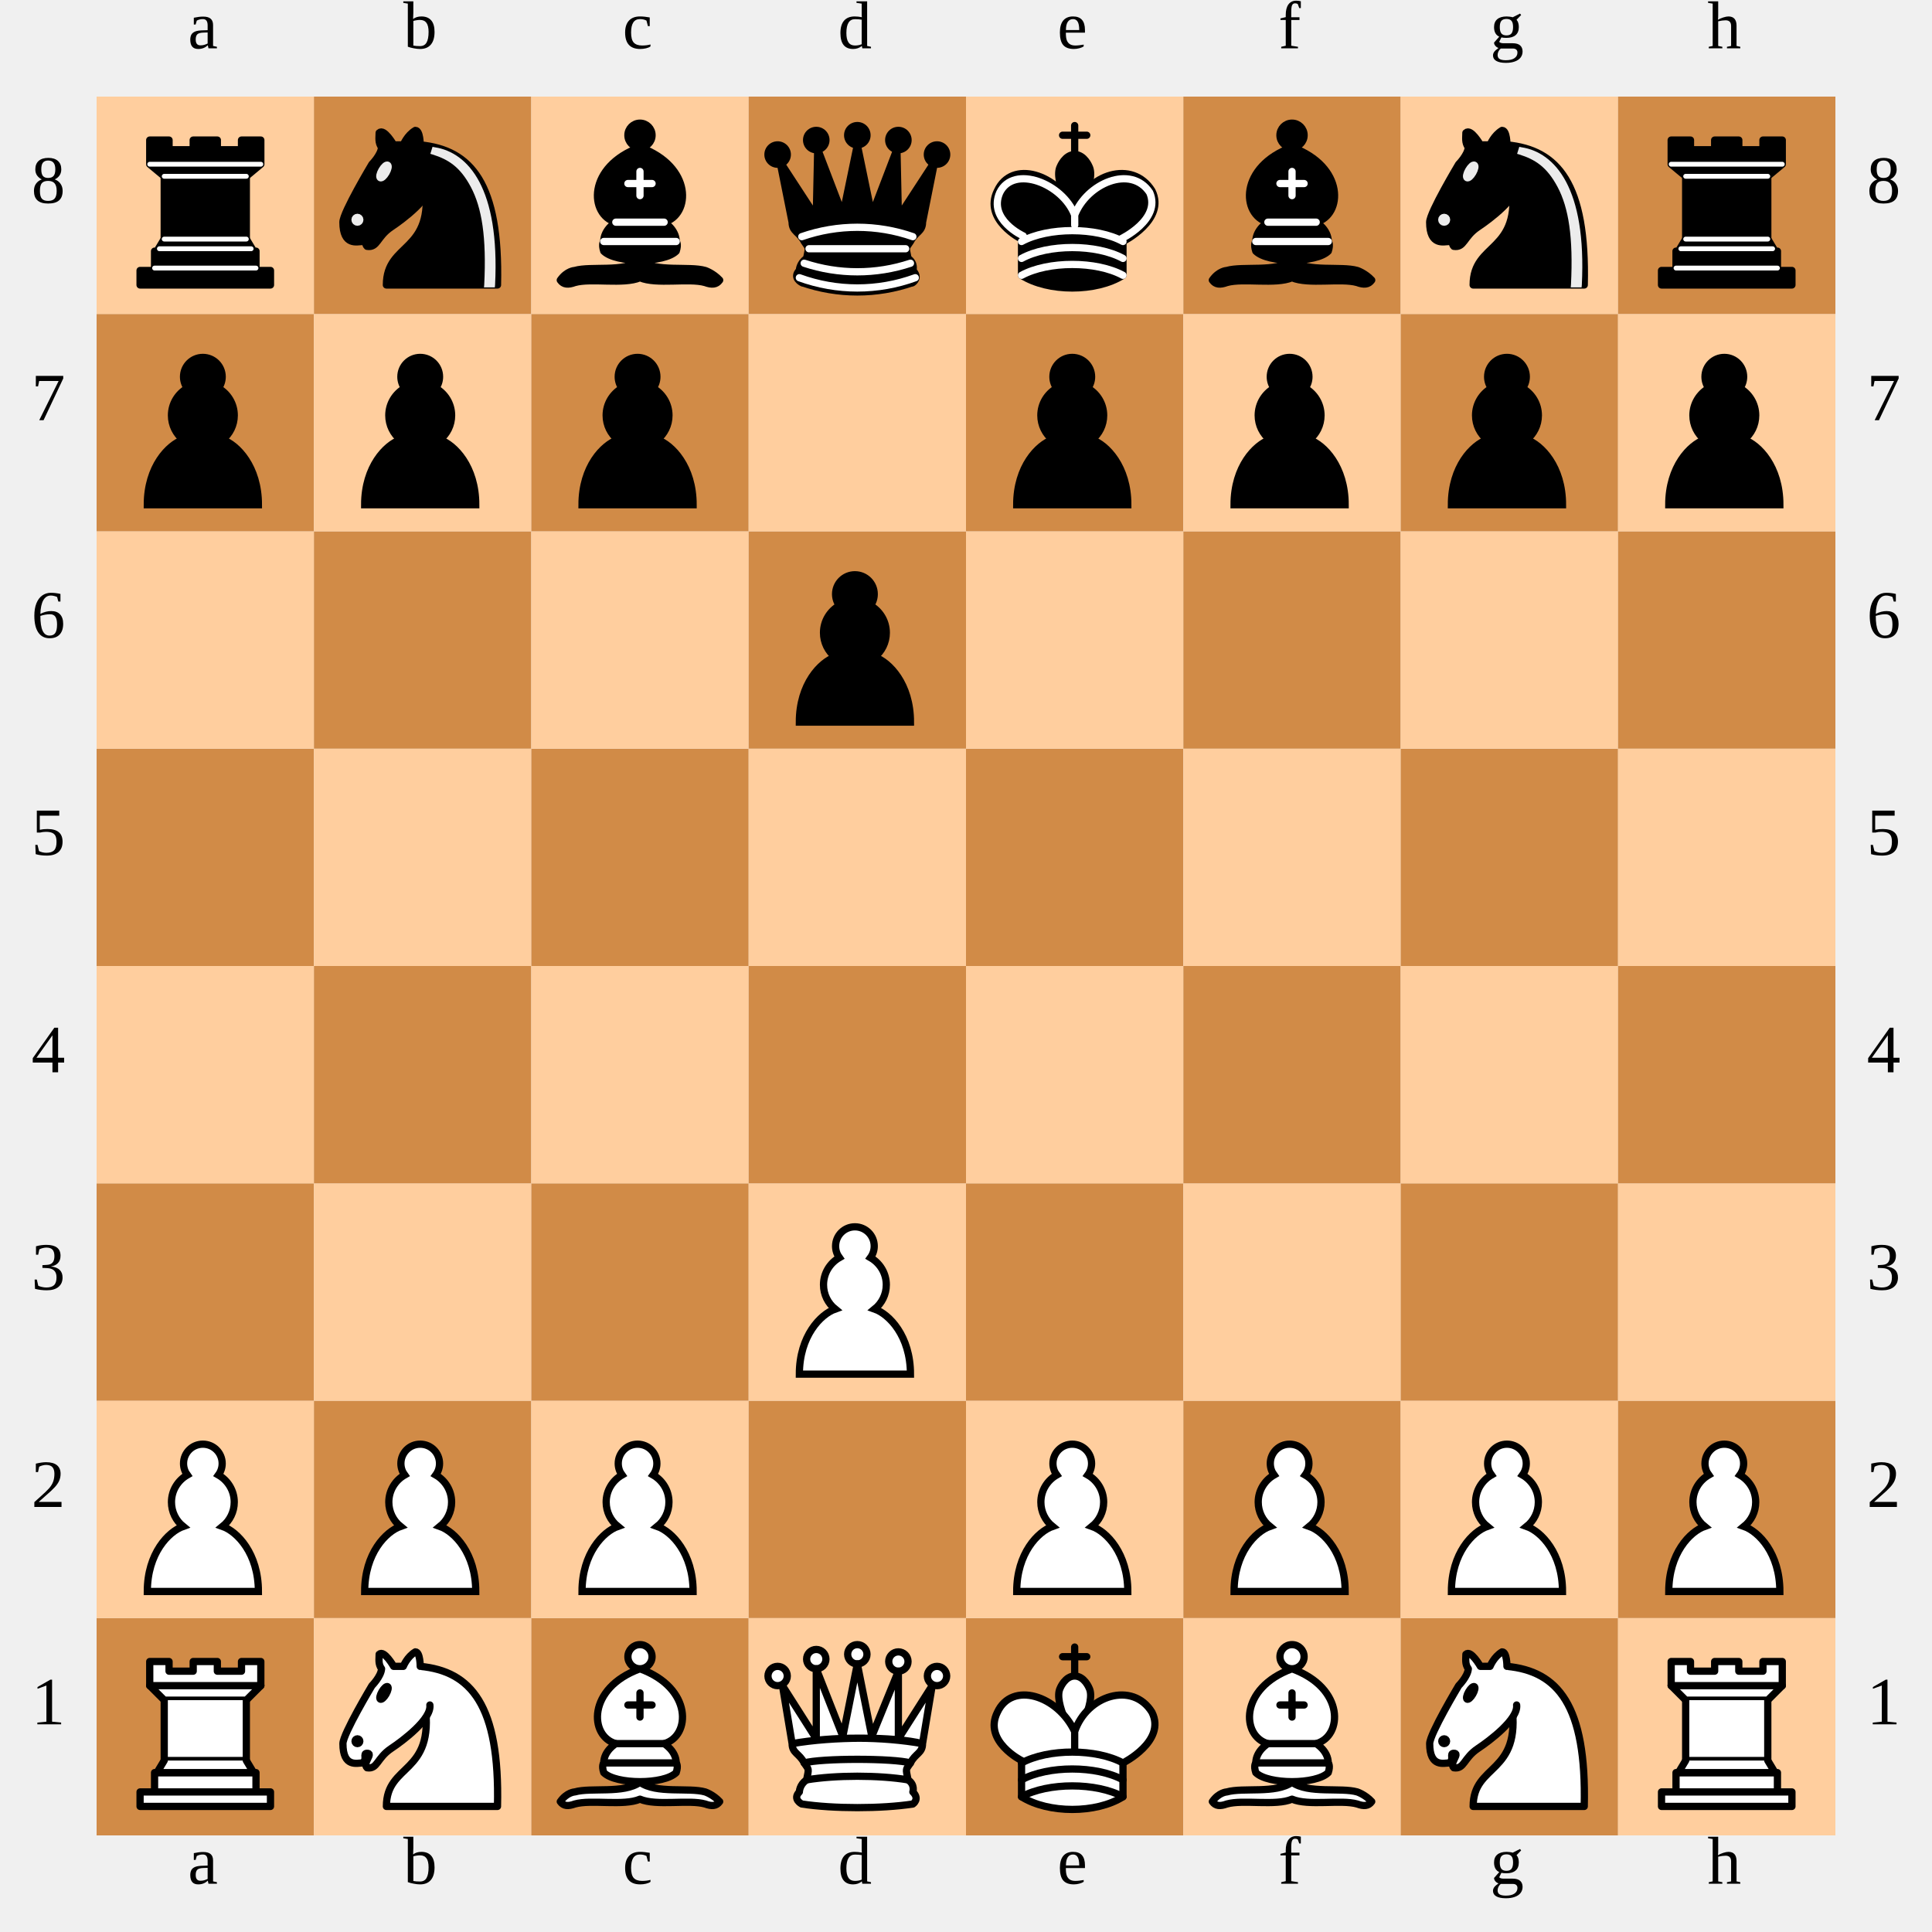
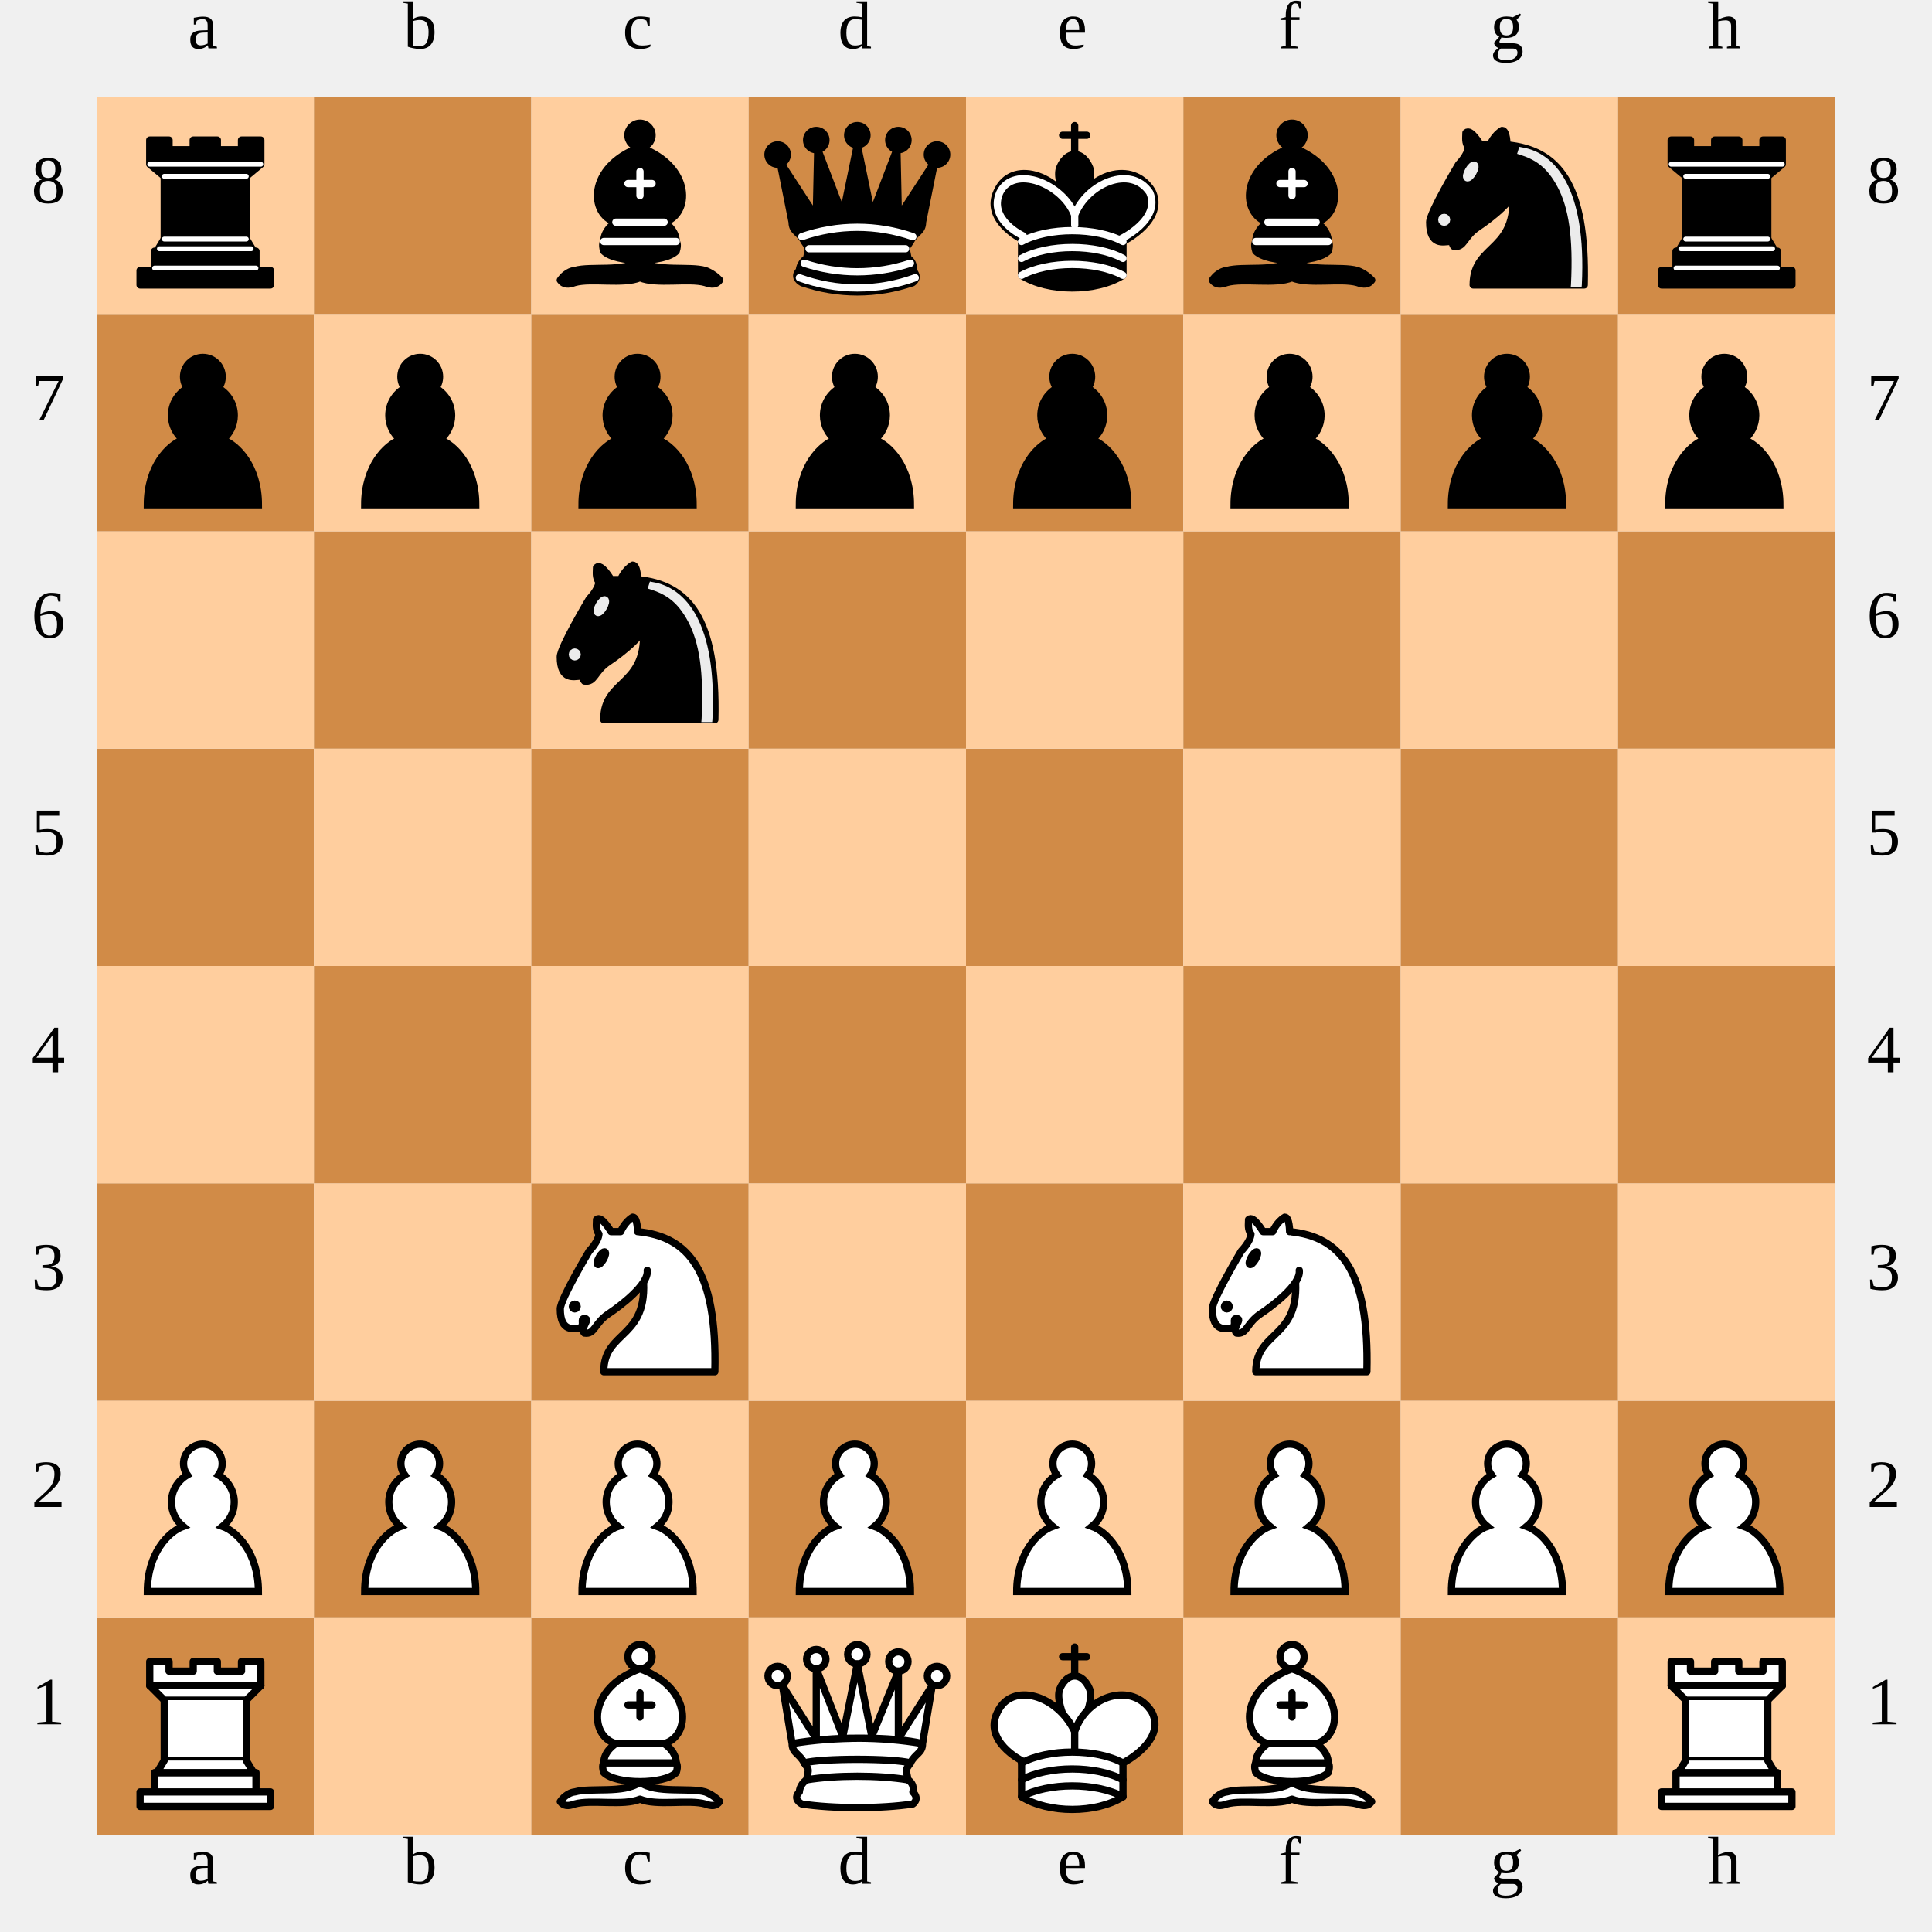
<svg xmlns="http://www.w3.org/2000/svg" xmlns:xlink="http://www.w3.org/1999/xlink" version="1.1" viewBox="0 0 400 400">
  <defs>
    <g class="white pawn" id="white-pawn">
      <path d="M22 9c-2.21 0-4 1.79-4 4 0 .89.29 1.71.78 2.38-1.95 1.12-3.28 3.21-3.28 5.62 0 2.03.94 3.84 2.41 5.03-3 1.06-7.41 5.55-7.41 13.47h23c0-7.92-4.41-12.41-7.41-13.47 1.47-1.19 2.41-3 2.41-5.03 0-2.41-1.33-4.5-3.28-5.62.49-.67.78-1.49.78-2.38 0-2.21-1.79-4-4-4z" fill="#fff" stroke="#000" stroke-linecap="round" stroke-width="1.5" />
    </g>
    <g class="white knight" fill="none" fill-rule="evenodd" id="white-knight" stroke="#000" stroke-linecap="round" stroke-linejoin="round" stroke-width="1.5">
      <path d="M 22,10 C 32.5,11 38.5,18 38,39 L 15,39 C 15,30 25,32.5 23,18" style="fill:#ffffff; stroke:#000000;" />
      <path d="M 24,18 C 24.38,20.91 18.45,25.37 16,27 C 13,29 13.18,31.34 11,31 C 9.958,30.06 12.41,27.96 11,28 C 10,28 11.19,29.23 10,30 C 9,30 5.997,31 6,26 C 6,24 12,14 12,14 C 12,14 13.89,12.1 14,10.5 C 13.27,9.506 13.5,8.5 13.5,7.5 C 14.5,6.5 16.5,10 16.5,10 L 18.5,10 C 18.5,10 19.28,8.008 21,7 C 22,7 22,10 22,10" style="fill:#ffffff; stroke:#000000;" />
      <path d="M 9.5 25.5 A 0.5 0.5 0 1 1 8.5,25.5 A 0.5 0.5 0 1 1 9.5 25.5 z" style="fill:#000000; stroke:#000000;" />
      <path d="M 15 15.5 A 0.5 1.5 0 1 1 14,15.5 A 0.5 1.5 0 1 1 15 15.5 z" style="fill:#000000; stroke:#000000;" transform="matrix(0.866,0.5,-0.5,0.866,9.693,-5.173)" />
    </g>
    <g class="white bishop" fill="none" fill-rule="evenodd" id="white-bishop" stroke="#000" stroke-linecap="round" stroke-linejoin="round" stroke-width="1.5">
      <g fill="#fff" stroke-linecap="butt">
        <path d="M9 36c3.39-.97 10.11.43 13.5-2 3.39 2.43 10.11 1.03 13.5 2 0 0 1.65.54 3 2-.68.97-1.65.99-3 .5-3.39-.97-10.11.46-13.5-1-3.39 1.46-10.11.03-13.5 1-1.354.49-2.323.47-3-.5 1.354-1.94 3-2 3-2zM15 32c2.5 2.5 12.5 2.5 15 0 .5-1.5 0-2 0-2 0-2.5-2.5-4-2.5-4 5.5-1.5 6-11.5-5-15.5-11 4-10.5 14-5 15.5 0 0-2.5 1.5-2.5 4 0 0-.5.5 0 2zM25 8a2.5 2.5 0 1 1-5 0 2.5 2.5 0 1 1 5 0z" />
      </g>
      <path d="M17.5 26h10M15 30h15m-7.5-14.5v5M20 18h5" stroke-linejoin="miter" />
    </g>
    <g class="white rook" fill="#fff" fill-rule="evenodd" id="white-rook" stroke="#000" stroke-linecap="round" stroke-linejoin="round" stroke-width="1.5">
      <path d="M9 39h27v-3H9v3zM12 36v-4h21v4H12zM11 14V9h4v2h5V9h5v2h5V9h4v5" stroke-linecap="butt" />
      <path d="M34 14l-3 3H14l-3-3" />
      <path d="M31 17v12.5H14V17" stroke-linecap="butt" stroke-linejoin="miter" />
      <path d="M31 29.5l1.5 2.5h-20l1.5-2.5" />
      <path d="M11 14h23" fill="none" stroke-linejoin="miter" />
    </g>
    <g class="white queen" fill="#fff" fill-rule="evenodd" id="white-queen" stroke="#000" stroke-linecap="round" stroke-linejoin="round" stroke-width="1.5">
      <path d="M8 12a2 2 0 1 1-4 0 2 2 0 1 1 4 0zM24.5 7.5a2 2 0 1 1-4 0 2 2 0 1 1 4 0zM41 12a2 2 0 1 1-4 0 2 2 0 1 1 4 0zM16 8.5a2 2 0 1 1-4 0 2 2 0 1 1 4 0zM33 9a2 2 0 1 1-4 0 2 2 0 1 1 4 0z" />
      <path d="M9 26c8.5-1.5 21-1.5 27 0l2-12-7 11V11l-5.5 13.5-3-15-3 15-5.5-14V25L7 14l2 12zM9 26c0 2 1.5 2 2.5 4 1 1.5 1 1 .5 3.5-1.5 1-1.5 2.5-1.5 2.5-1.5 1.5.5 2.5.5 2.5 6.5 1 16.5 1 23 0 0 0 1.5-1 0-2.5 0 0 .5-1.5-1-2.5-.5-2.5-.5-2 .5-3.5 1-2 2.5-2 2.5-4-8.5-1.5-18.5-1.5-27 0z" stroke-linecap="butt" />
      <path d="M11.5 30c3.5-1 18.5-1 22 0M12 33.5c6-1 15-1 21 0" fill="none" />
    </g>
    <g class="white king" fill="none" fill-rule="evenodd" id="white-king" stroke="#000" stroke-linecap="round" stroke-linejoin="round" stroke-width="1.5">
      <path d="M22.5 11.63V6M20 8h5" stroke-linejoin="miter" />
      <path d="M22.5 25s4.5-7.5 3-10.5c0 0-1-2.5-3-2.5s-3 2.5-3 2.5c-1.5 3 3 10.5 3 10.5" fill="#fff" stroke-linecap="butt" stroke-linejoin="miter" />
      <path d="M11.5 37c5.5 3.5 15.5 3.5 21 0v-7s9-4.5 6-10.5c-4-6.5-13.5-3.5-16 4V27v-3.5c-3.5-7.5-13-10.5-16-4-3 6 5 10 5 10V37z" fill="#fff" />
      <path d="M11.5 30c5.5-3 15.5-3 21 0m-21 3.5c5.5-3 15.5-3 21 0m-21 3.5c5.5-3 15.5-3 21 0" />
    </g>
    <g class="black pawn" id="black-pawn">
      <path d="M22 9c-2.21 0-4 1.79-4 4 0 .89.29 1.71.78 2.38-1.95 1.12-3.28 3.21-3.28 5.62 0 2.03.94 3.84 2.41 5.03-3 1.06-7.41 5.55-7.41 13.47h23c0-7.92-4.41-12.41-7.41-13.47 1.47-1.19 2.41-3 2.41-5.03 0-2.41-1.33-4.5-3.28-5.62.49-.67.78-1.49.78-2.38 0-2.21-1.79-4-4-4z" stroke="#000" stroke-linecap="round" stroke-width="1.5" />
    </g>
    <g class="black knight" fill="none" fill-rule="evenodd" id="black-knight" stroke="#000" stroke-linecap="round" stroke-linejoin="round" stroke-width="1.5">
      <path d="M 22,10 C 32.5,11 38.5,18 38,39 L 15,39 C 15,30 25,32.5 23,18" style="fill:#000000; stroke:#000000;" />
      <path d="M 24,18 C 24.38,20.91 18.45,25.37 16,27 C 13,29 13.18,31.34 11,31 C 9.958,30.06 12.41,27.96 11,28 C 10,28 11.19,29.23 10,30 C 9,30 5.997,31 6,26 C 6,24 12,14 12,14 C 12,14 13.89,12.1 14,10.5 C 13.27,9.506 13.5,8.5 13.5,7.5 C 14.5,6.5 16.5,10 16.5,10 L 18.5,10 C 18.5,10 19.28,8.008 21,7 C 22,7 22,10 22,10" style="fill:#000000; stroke:#000000;" />
      <path d="M 9.5 25.5 A 0.5 0.5 0 1 1 8.5,25.5 A 0.5 0.5 0 1 1 9.5 25.5 z" style="fill:#ececec; stroke:#ececec;" />
      <path d="M 15 15.5 A 0.5 1.5 0 1 1 14,15.5 A 0.5 1.5 0 1 1 15 15.5 z" style="fill:#ececec; stroke:#ececec;" transform="matrix(0.866,0.5,-0.5,0.866,9.693,-5.173)" />
      <path d="M 24.55,10.4 L 24.1,11.85 L 24.6,12 C 27.75,13 30.25,14.49 32.5,18.75 C 34.75,23.01 35.75,29.06 35.25,39 L 35.2,39.5 L 37.45,39.5 L 37.5,39 C 38,28.94 36.62,22.15 34.25,17.66 C 31.88,13.17 28.46,11.02 25.06,10.5 L 24.55,10.4 z " style="fill:#ececec; stroke:none;" />
    </g>
    <g class="black bishop" fill="none" fill-rule="evenodd" id="black-bishop" stroke="#000" stroke-linecap="round" stroke-linejoin="round" stroke-width="1.5">
      <path d="M9 36c3.39-.97 10.11.43 13.5-2 3.39 2.43 10.11 1.03 13.5 2 0 0 1.65.54 3 2-.68.97-1.65.99-3 .5-3.39-.97-10.11.46-13.5-1-3.39 1.46-10.11.03-13.5 1-1.354.49-2.323.47-3-.5 1.354-1.94 3-2 3-2zm6-4c2.5 2.5 12.5 2.5 15 0 .5-1.5 0-2 0-2 0-2.5-2.5-4-2.5-4 5.5-1.5 6-11.5-5-15.5-11 4-10.5 14-5 15.5 0 0-2.5 1.5-2.5 4 0 0-.5.5 0 2zM25 8a2.5 2.5 0 1 1-5 0 2.5 2.5 0 1 1 5 0z" fill="#000" stroke-linecap="butt" />
      <path d="M17.5 26h10M15 30h15m-7.5-14.5v5M20 18h5" stroke="#fff" stroke-linejoin="miter" />
    </g>
    <g class="black rook" fill="#000" fill-rule="evenodd" id="black-rook" stroke="#000" stroke-linecap="round" stroke-linejoin="round" stroke-width="1.5">
      <path d="M9 39h27v-3H9v3zM12.5 32l1.5-2.5h17l1.5 2.5h-20zM12 36v-4h21v4H12z" stroke-linecap="butt" />
      <path d="M14 29.5v-13h17v13H14z" stroke-linecap="butt" stroke-linejoin="miter" />
      <path d="M14 16.5L11 14h23l-3 2.5H14zM11 14V9h4v2h5V9h5v2h5V9h4v5H11z" stroke-linecap="butt" />
      <path d="M12 35.5h21M13 31.5h19M14 29.5h17M14 16.5h17M11 14h23" fill="none" stroke="#fff" stroke-linejoin="miter" stroke-width="1" />
    </g>
    <g class="black queen" fill="#000" fill-rule="evenodd" id="black-queen" stroke="#000" stroke-linecap="round" stroke-linejoin="round" stroke-width="1.5">
      <g fill="#000" stroke="none">
        <circle cx="6" cy="12" r="2.75" />
        <circle cx="14" cy="9" r="2.75" />
        <circle cx="22.5" cy="8" r="2.75" />
        <circle cx="31" cy="9" r="2.75" />
        <circle cx="39" cy="12" r="2.75" />
      </g>
      <path d="M9 26c8.5-1.5 21-1.5 27 0l2.5-12.5L31 25l-.3-14.1-5.2 13.6-3-14.5-3 14.5-5.2-13.6L14 25 6.5 13.5 9 26zM9 26c0 2 1.5 2 2.5 4 1 1.5 1 1 .5 3.5-1.5 1-1.5 2.5-1.5 2.5-1.5 1.5.5 2.5.5 2.5 6.5 1 16.5 1 23 0 0 0 1.5-1 0-2.5 0 0 .5-1.5-1-2.5-.5-2.5-.5-2 .5-3.5 1-2 2.5-2 2.5-4-8.5-1.5-18.5-1.5-27 0z" stroke-linecap="butt" />
      <path d="M11 38.5a35 35 1 0 0 23 0" fill="none" stroke-linecap="butt" />
      <path d="M11 29a35 35 1 0 1 23 0M12.5 31.5h20M11.5 34.5a35 35 1 0 0 22 0M10.5 37.5a35 35 1 0 0 24 0" fill="none" stroke="#fff" />
    </g>
    <g class="black king" fill="none" fill-rule="evenodd" id="black-king" stroke="#000" stroke-linecap="round" stroke-linejoin="round" stroke-width="1.5">
      <path d="M22.5 11.63V6" stroke-linejoin="miter" />
      <path d="M22.5 25s4.5-7.5 3-10.5c0 0-1-2.5-3-2.5s-3 2.5-3 2.5c-1.5 3 3 10.5 3 10.5" fill="#000" stroke-linecap="butt" stroke-linejoin="miter" />
      <path d="M11.5 37c5.5 3.5 15.5 3.5 21 0v-7s9-4.5 6-10.5c-4-6.5-13.5-3.5-16 4V27v-3.5c-3.5-7.5-13-10.5-16-4-3 6 5 10 5 10V37z" fill="#000" />
      <path d="M20 8h5" stroke-linejoin="miter" />
      <path d="M32 29.5s8.5-4 6.03-9.65C34.15 14 25 18 22.5 24.5l.01 2.1-.01-2.1C20 18 9.906 14 6.997 19.85c-2.497 5.65 4.853 9 4.853 9M11.5 30c5.5-3 15.5-3 21 0m-21 3.5c5.5-3 15.5-3 21 0m-21 3.5c5.5-3 15.5-3 21 0" stroke="#fff" />
    </g>
  </defs>
  <rect class="square dark a1" fill="#d18b47" height="45" stroke="none" width="45" x="20" y="335" />
  <use transform="translate(20, 335)" xlink:href="#white-rook" />
  <rect class="square light b1" fill="#ffce9e" height="45" stroke="none" width="45" x="65" y="335" />
-   <use transform="translate(65, 335)" xlink:href="#white-knight" />
  <rect class="square dark c1" fill="#d18b47" height="45" stroke="none" width="45" x="110" y="335" />
  <use transform="translate(110, 335)" xlink:href="#white-bishop" />
  <rect class="square light d1" fill="#ffce9e" height="45" stroke="none" width="45" x="155" y="335" />
  <use transform="translate(155, 335)" xlink:href="#white-queen" />
  <rect class="square dark e1" fill="#d18b47" height="45" stroke="none" width="45" x="200" y="335" />
  <use transform="translate(200, 335)" xlink:href="#white-king" />
  <rect class="square light f1" fill="#ffce9e" height="45" stroke="none" width="45" x="245" y="335" />
  <use transform="translate(245, 335)" xlink:href="#white-bishop" />
  <rect class="square dark g1" fill="#d18b47" height="45" stroke="none" width="45" x="290" y="335" />
-   <use transform="translate(290, 335)" xlink:href="#white-knight" />
  <rect class="square light h1" fill="#ffce9e" height="45" stroke="none" width="45" x="335" y="335" />
  <use transform="translate(335, 335)" xlink:href="#white-rook" />
  <rect class="square light a2" fill="#ffce9e" height="45" stroke="none" width="45" x="20" y="290" />
  <use transform="translate(20, 290)" xlink:href="#white-pawn" />
  <rect class="square dark b2" fill="#d18b47" height="45" stroke="none" width="45" x="65" y="290" />
  <use transform="translate(65, 290)" xlink:href="#white-pawn" />
  <rect class="square light c2" fill="#ffce9e" height="45" stroke="none" width="45" x="110" y="290" />
  <use transform="translate(110, 290)" xlink:href="#white-pawn" />
  <rect class="square dark d2" fill="#d18b47" height="45" stroke="none" width="45" x="155" y="290" />
+   <use transform="translate(155, 290)" xlink:href="#white-pawn" />
  <rect class="square light e2" fill="#ffce9e" height="45" stroke="none" width="45" x="200" y="290" />
  <use transform="translate(200, 290)" xlink:href="#white-pawn" />
  <rect class="square dark f2" fill="#d18b47" height="45" stroke="none" width="45" x="245" y="290" />
  <use transform="translate(245, 290)" xlink:href="#white-pawn" />
  <rect class="square light g2" fill="#ffce9e" height="45" stroke="none" width="45" x="290" y="290" />
  <use transform="translate(290, 290)" xlink:href="#white-pawn" />
  <rect class="square dark h2" fill="#d18b47" height="45" stroke="none" width="45" x="335" y="290" />
  <use transform="translate(335, 290)" xlink:href="#white-pawn" />
  <rect class="square dark a3" fill="#d18b47" height="45" stroke="none" width="45" x="20" y="245" />
  <rect class="square light b3" fill="#ffce9e" height="45" stroke="none" width="45" x="65" y="245" />
  <rect class="square dark c3" fill="#d18b47" height="45" stroke="none" width="45" x="110" y="245" />
+   <use transform="translate(110, 245)" xlink:href="#white-knight" />
  <rect class="square light d3" fill="#ffce9e" height="45" stroke="none" width="45" x="155" y="245" />
-   <use transform="translate(155, 245)" xlink:href="#white-pawn" />
  <rect class="square dark e3" fill="#d18b47" height="45" stroke="none" width="45" x="200" y="245" />
  <rect class="square light f3" fill="#ffce9e" height="45" stroke="none" width="45" x="245" y="245" />
+   <use transform="translate(245, 245)" xlink:href="#white-knight" />
  <rect class="square dark g3" fill="#d18b47" height="45" stroke="none" width="45" x="290" y="245" />
  <rect class="square light h3" fill="#ffce9e" height="45" stroke="none" width="45" x="335" y="245" />
  <rect class="square light a4" fill="#ffce9e" height="45" stroke="none" width="45" x="20" y="200" />
  <rect class="square dark b4" fill="#d18b47" height="45" stroke="none" width="45" x="65" y="200" />
  <rect class="square light c4" fill="#ffce9e" height="45" stroke="none" width="45" x="110" y="200" />
  <rect class="square dark d4" fill="#d18b47" height="45" stroke="none" width="45" x="155" y="200" />
  <rect class="square light e4" fill="#ffce9e" height="45" stroke="none" width="45" x="200" y="200" />
  <rect class="square dark f4" fill="#d18b47" height="45" stroke="none" width="45" x="245" y="200" />
  <rect class="square light g4" fill="#ffce9e" height="45" stroke="none" width="45" x="290" y="200" />
  <rect class="square dark h4" fill="#d18b47" height="45" stroke="none" width="45" x="335" y="200" />
  <rect class="square dark a5" fill="#d18b47" height="45" stroke="none" width="45" x="20" y="155" />
  <rect class="square light b5" fill="#ffce9e" height="45" stroke="none" width="45" x="65" y="155" />
  <rect class="square dark c5" fill="#d18b47" height="45" stroke="none" width="45" x="110" y="155" />
  <rect class="square light d5" fill="#ffce9e" height="45" stroke="none" width="45" x="155" y="155" />
  <rect class="square dark e5" fill="#d18b47" height="45" stroke="none" width="45" x="200" y="155" />
  <rect class="square light f5" fill="#ffce9e" height="45" stroke="none" width="45" x="245" y="155" />
  <rect class="square dark g5" fill="#d18b47" height="45" stroke="none" width="45" x="290" y="155" />
  <rect class="square light h5" fill="#ffce9e" height="45" stroke="none" width="45" x="335" y="155" />
  <rect class="square light a6" fill="#ffce9e" height="45" stroke="none" width="45" x="20" y="110" />
  <rect class="square dark b6" fill="#d18b47" height="45" stroke="none" width="45" x="65" y="110" />
  <rect class="square light c6" fill="#ffce9e" height="45" stroke="none" width="45" x="110" y="110" />
+   <use transform="translate(110, 110)" xlink:href="#black-knight" />
  <rect class="square dark d6" fill="#d18b47" height="45" stroke="none" width="45" x="155" y="110" />
-   <use transform="translate(155, 110)" xlink:href="#black-pawn" />
  <rect class="square light e6" fill="#ffce9e" height="45" stroke="none" width="45" x="200" y="110" />
  <rect class="square dark f6" fill="#d18b47" height="45" stroke="none" width="45" x="245" y="110" />
  <rect class="square light g6" fill="#ffce9e" height="45" stroke="none" width="45" x="290" y="110" />
  <rect class="square dark h6" fill="#d18b47" height="45" stroke="none" width="45" x="335" y="110" />
  <rect class="square dark a7" fill="#d18b47" height="45" stroke="none" width="45" x="20" y="65" />
  <use transform="translate(20, 65)" xlink:href="#black-pawn" />
  <rect class="square light b7" fill="#ffce9e" height="45" stroke="none" width="45" x="65" y="65" />
  <use transform="translate(65, 65)" xlink:href="#black-pawn" />
  <rect class="square dark c7" fill="#d18b47" height="45" stroke="none" width="45" x="110" y="65" />
  <use transform="translate(110, 65)" xlink:href="#black-pawn" />
  <rect class="square light d7" fill="#ffce9e" height="45" stroke="none" width="45" x="155" y="65" />
+   <use transform="translate(155, 65)" xlink:href="#black-pawn" />
  <rect class="square dark e7" fill="#d18b47" height="45" stroke="none" width="45" x="200" y="65" />
  <use transform="translate(200, 65)" xlink:href="#black-pawn" />
  <rect class="square light f7" fill="#ffce9e" height="45" stroke="none" width="45" x="245" y="65" />
  <use transform="translate(245, 65)" xlink:href="#black-pawn" />
  <rect class="square dark g7" fill="#d18b47" height="45" stroke="none" width="45" x="290" y="65" />
  <use transform="translate(290, 65)" xlink:href="#black-pawn" />
  <rect class="square light h7" fill="#ffce9e" height="45" stroke="none" width="45" x="335" y="65" />
  <use transform="translate(335, 65)" xlink:href="#black-pawn" />
  <rect class="square light a8" fill="#ffce9e" height="45" stroke="none" width="45" x="20" y="20" />
  <use transform="translate(20, 20)" xlink:href="#black-rook" />
  <rect class="square dark b8" fill="#d18b47" height="45" stroke="none" width="45" x="65" y="20" />
-   <use transform="translate(65, 20)" xlink:href="#black-knight" />
  <rect class="square light c8" fill="#ffce9e" height="45" stroke="none" width="45" x="110" y="20" />
  <use transform="translate(110, 20)" xlink:href="#black-bishop" />
  <rect class="square dark d8" fill="#d18b47" height="45" stroke="none" width="45" x="155" y="20" />
  <use transform="translate(155, 20)" xlink:href="#black-queen" />
  <rect class="square light e8" fill="#ffce9e" height="45" stroke="none" width="45" x="200" y="20" />
  <use transform="translate(200, 20)" xlink:href="#black-king" />
  <rect class="square dark f8" fill="#d18b47" height="45" stroke="none" width="45" x="245" y="20" />
  <use transform="translate(245, 20)" xlink:href="#black-bishop" />
  <rect class="square light g8" fill="#ffce9e" height="45" stroke="none" width="45" x="290" y="20" />
  <use transform="translate(290, 20)" xlink:href="#black-knight" />
  <rect class="square dark h8" fill="#d18b47" height="45" stroke="none" width="45" x="335" y="20" />
  <use transform="translate(335, 20)" xlink:href="#black-rook" />
  <text alignment-baseline="middle" font-size="14" text-anchor="middle" x="42" y="10">a</text>
  <text alignment-baseline="middle" font-size="14" text-anchor="middle" x="42" y="390">a</text>
  <text alignment-baseline="middle" font-size="14" text-anchor="middle" x="87" y="10">b</text>
  <text alignment-baseline="middle" font-size="14" text-anchor="middle" x="87" y="390">b</text>
  <text alignment-baseline="middle" font-size="14" text-anchor="middle" x="132" y="10">c</text>
  <text alignment-baseline="middle" font-size="14" text-anchor="middle" x="132" y="390">c</text>
  <text alignment-baseline="middle" font-size="14" text-anchor="middle" x="177" y="10">d</text>
  <text alignment-baseline="middle" font-size="14" text-anchor="middle" x="177" y="390">d</text>
  <text alignment-baseline="middle" font-size="14" text-anchor="middle" x="222" y="10">e</text>
  <text alignment-baseline="middle" font-size="14" text-anchor="middle" x="222" y="390">e</text>
  <text alignment-baseline="middle" font-size="14" text-anchor="middle" x="267" y="10">f</text>
  <text alignment-baseline="middle" font-size="14" text-anchor="middle" x="267" y="390">f</text>
  <text alignment-baseline="middle" font-size="14" text-anchor="middle" x="312" y="10">g</text>
  <text alignment-baseline="middle" font-size="14" text-anchor="middle" x="312" y="390">g</text>
  <text alignment-baseline="middle" font-size="14" text-anchor="middle" x="357" y="10">h</text>
  <text alignment-baseline="middle" font-size="14" text-anchor="middle" x="357" y="390">h</text>
  <text alignment-baseline="middle" font-size="14" text-anchor="middle" x="10" y="357">1</text>
  <text alignment-baseline="middle" font-size="14" text-anchor="middle" x="390" y="357">1</text>
  <text alignment-baseline="middle" font-size="14" text-anchor="middle" x="10" y="312">2</text>
  <text alignment-baseline="middle" font-size="14" text-anchor="middle" x="390" y="312">2</text>
  <text alignment-baseline="middle" font-size="14" text-anchor="middle" x="10" y="267">3</text>
  <text alignment-baseline="middle" font-size="14" text-anchor="middle" x="390" y="267">3</text>
  <text alignment-baseline="middle" font-size="14" text-anchor="middle" x="10" y="222">4</text>
  <text alignment-baseline="middle" font-size="14" text-anchor="middle" x="390" y="222">4</text>
  <text alignment-baseline="middle" font-size="14" text-anchor="middle" x="10" y="177">5</text>
  <text alignment-baseline="middle" font-size="14" text-anchor="middle" x="390" y="177">5</text>
  <text alignment-baseline="middle" font-size="14" text-anchor="middle" x="10" y="132">6</text>
  <text alignment-baseline="middle" font-size="14" text-anchor="middle" x="390" y="132">6</text>
  <text alignment-baseline="middle" font-size="14" text-anchor="middle" x="10" y="87">7</text>
  <text alignment-baseline="middle" font-size="14" text-anchor="middle" x="390" y="87">7</text>
  <text alignment-baseline="middle" font-size="14" text-anchor="middle" x="10" y="42">8</text>
  <text alignment-baseline="middle" font-size="14" text-anchor="middle" x="390" y="42">8</text>
</svg>
